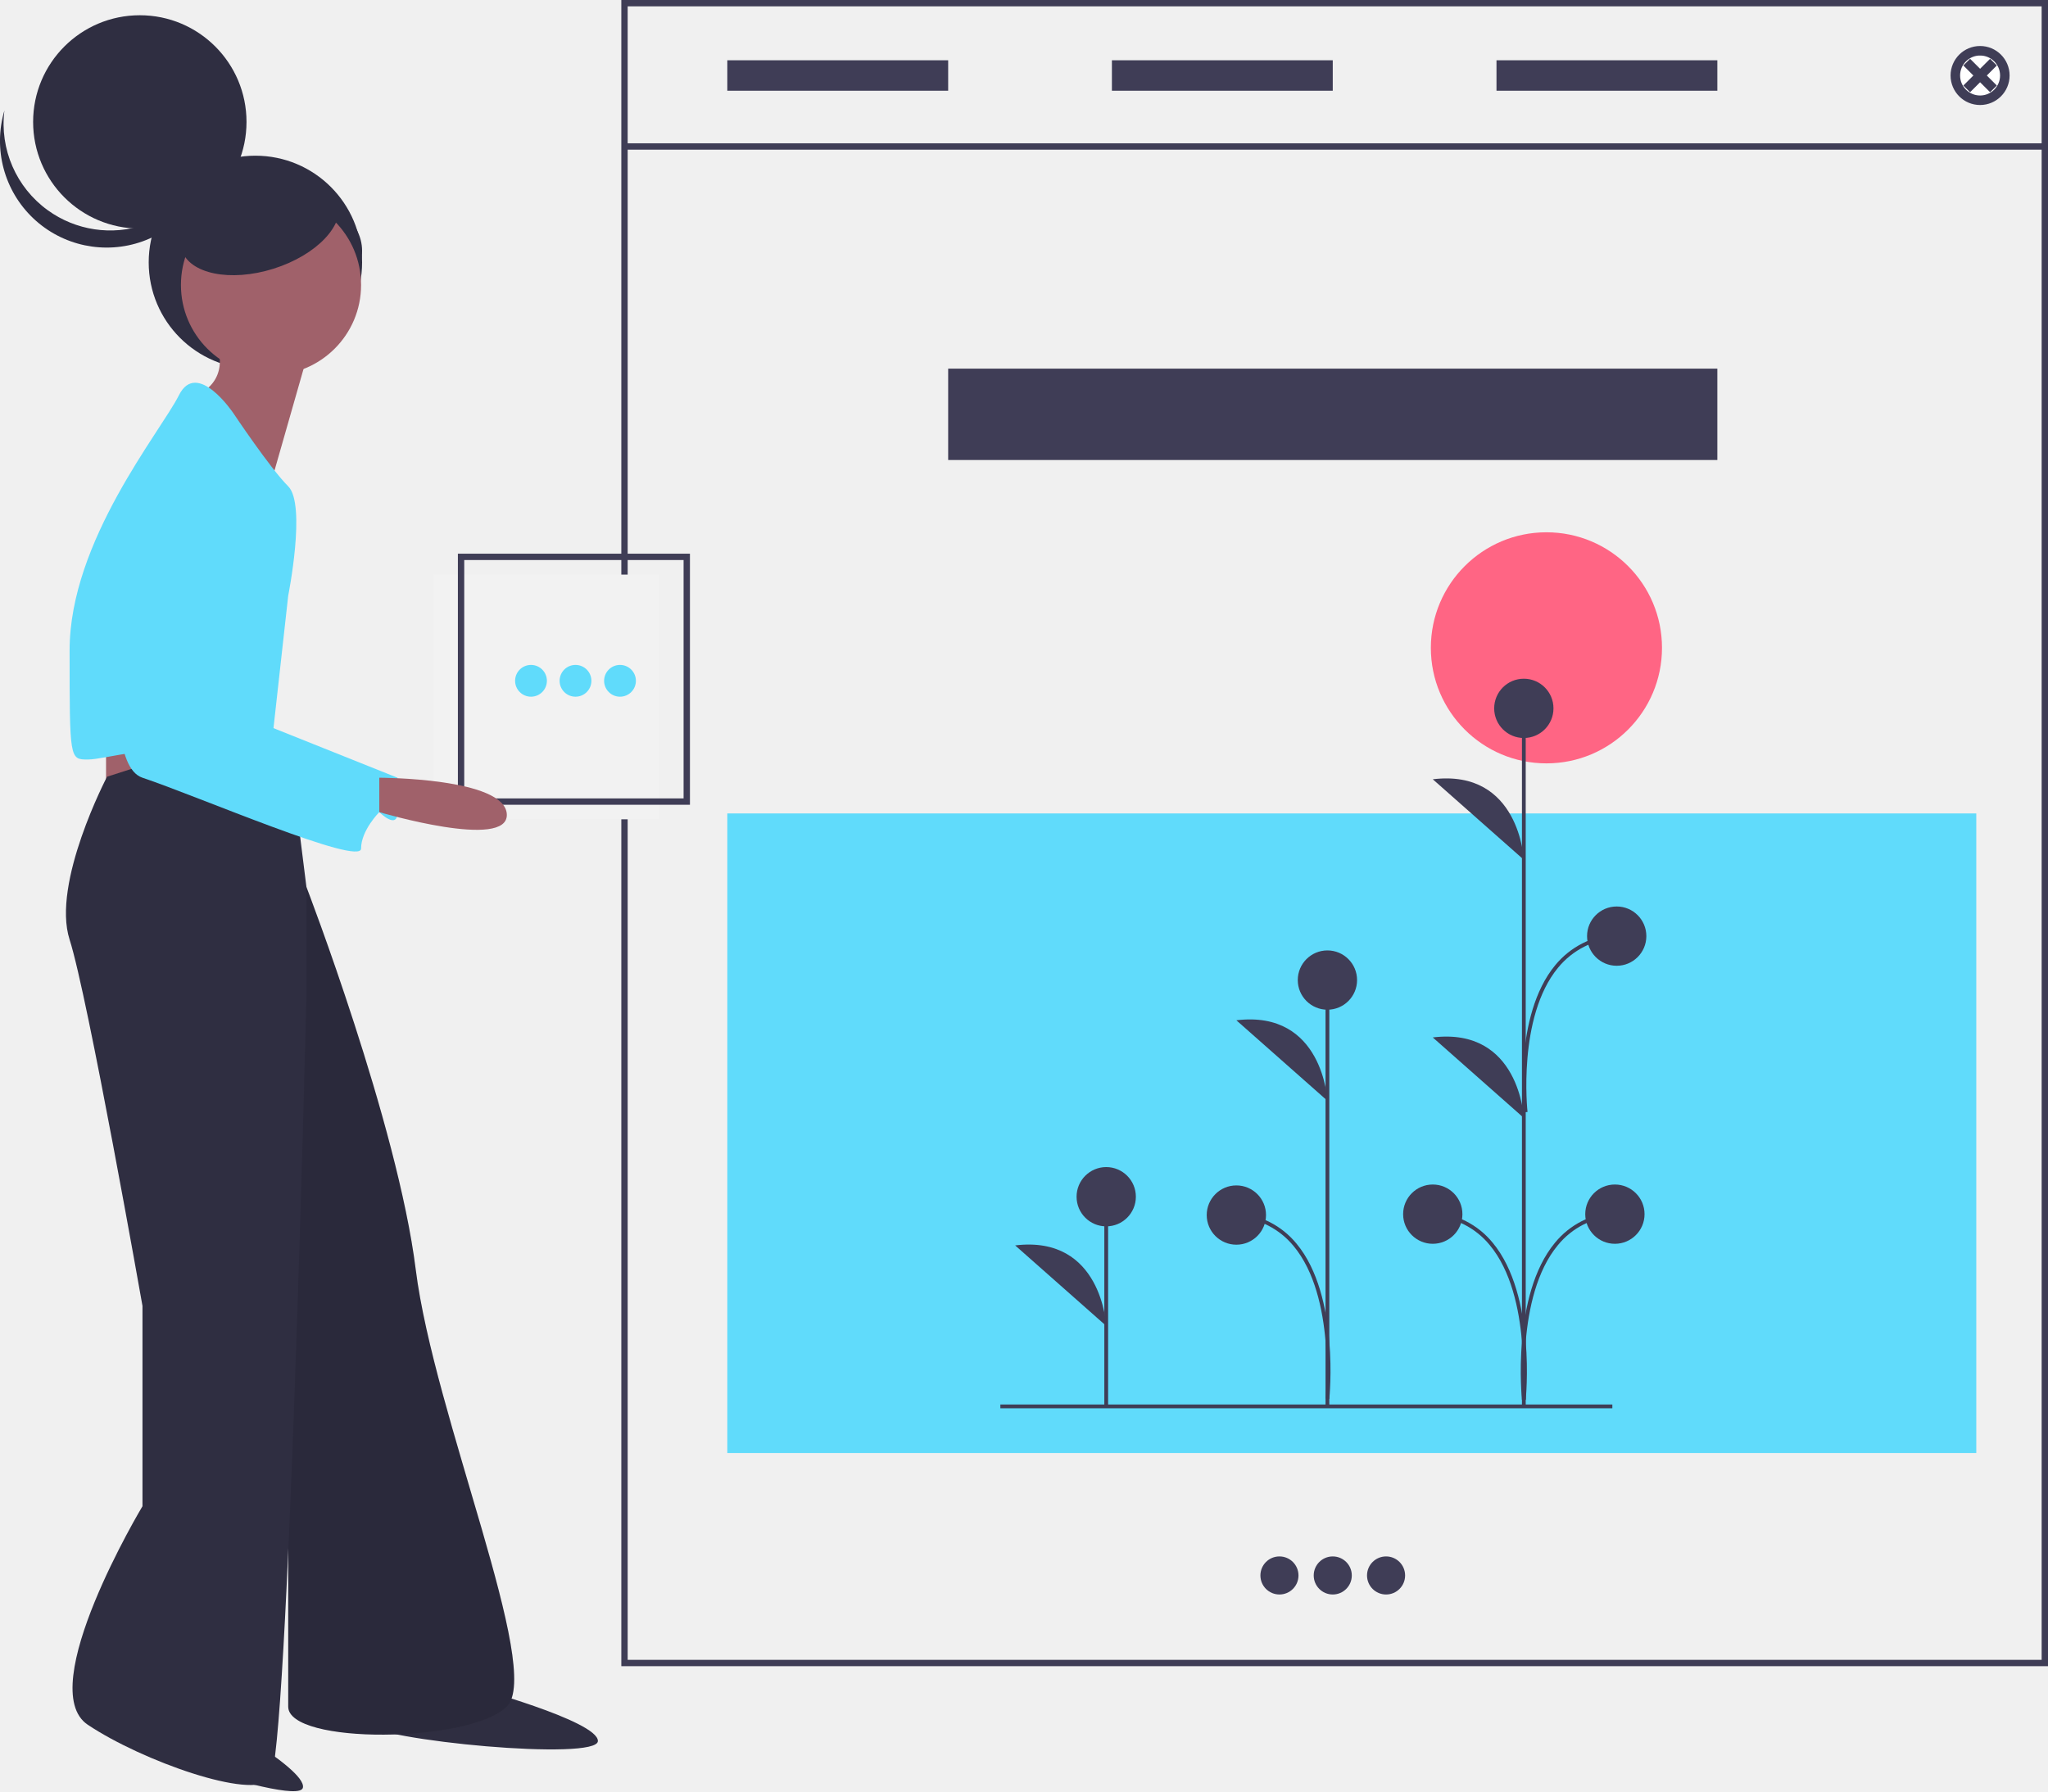
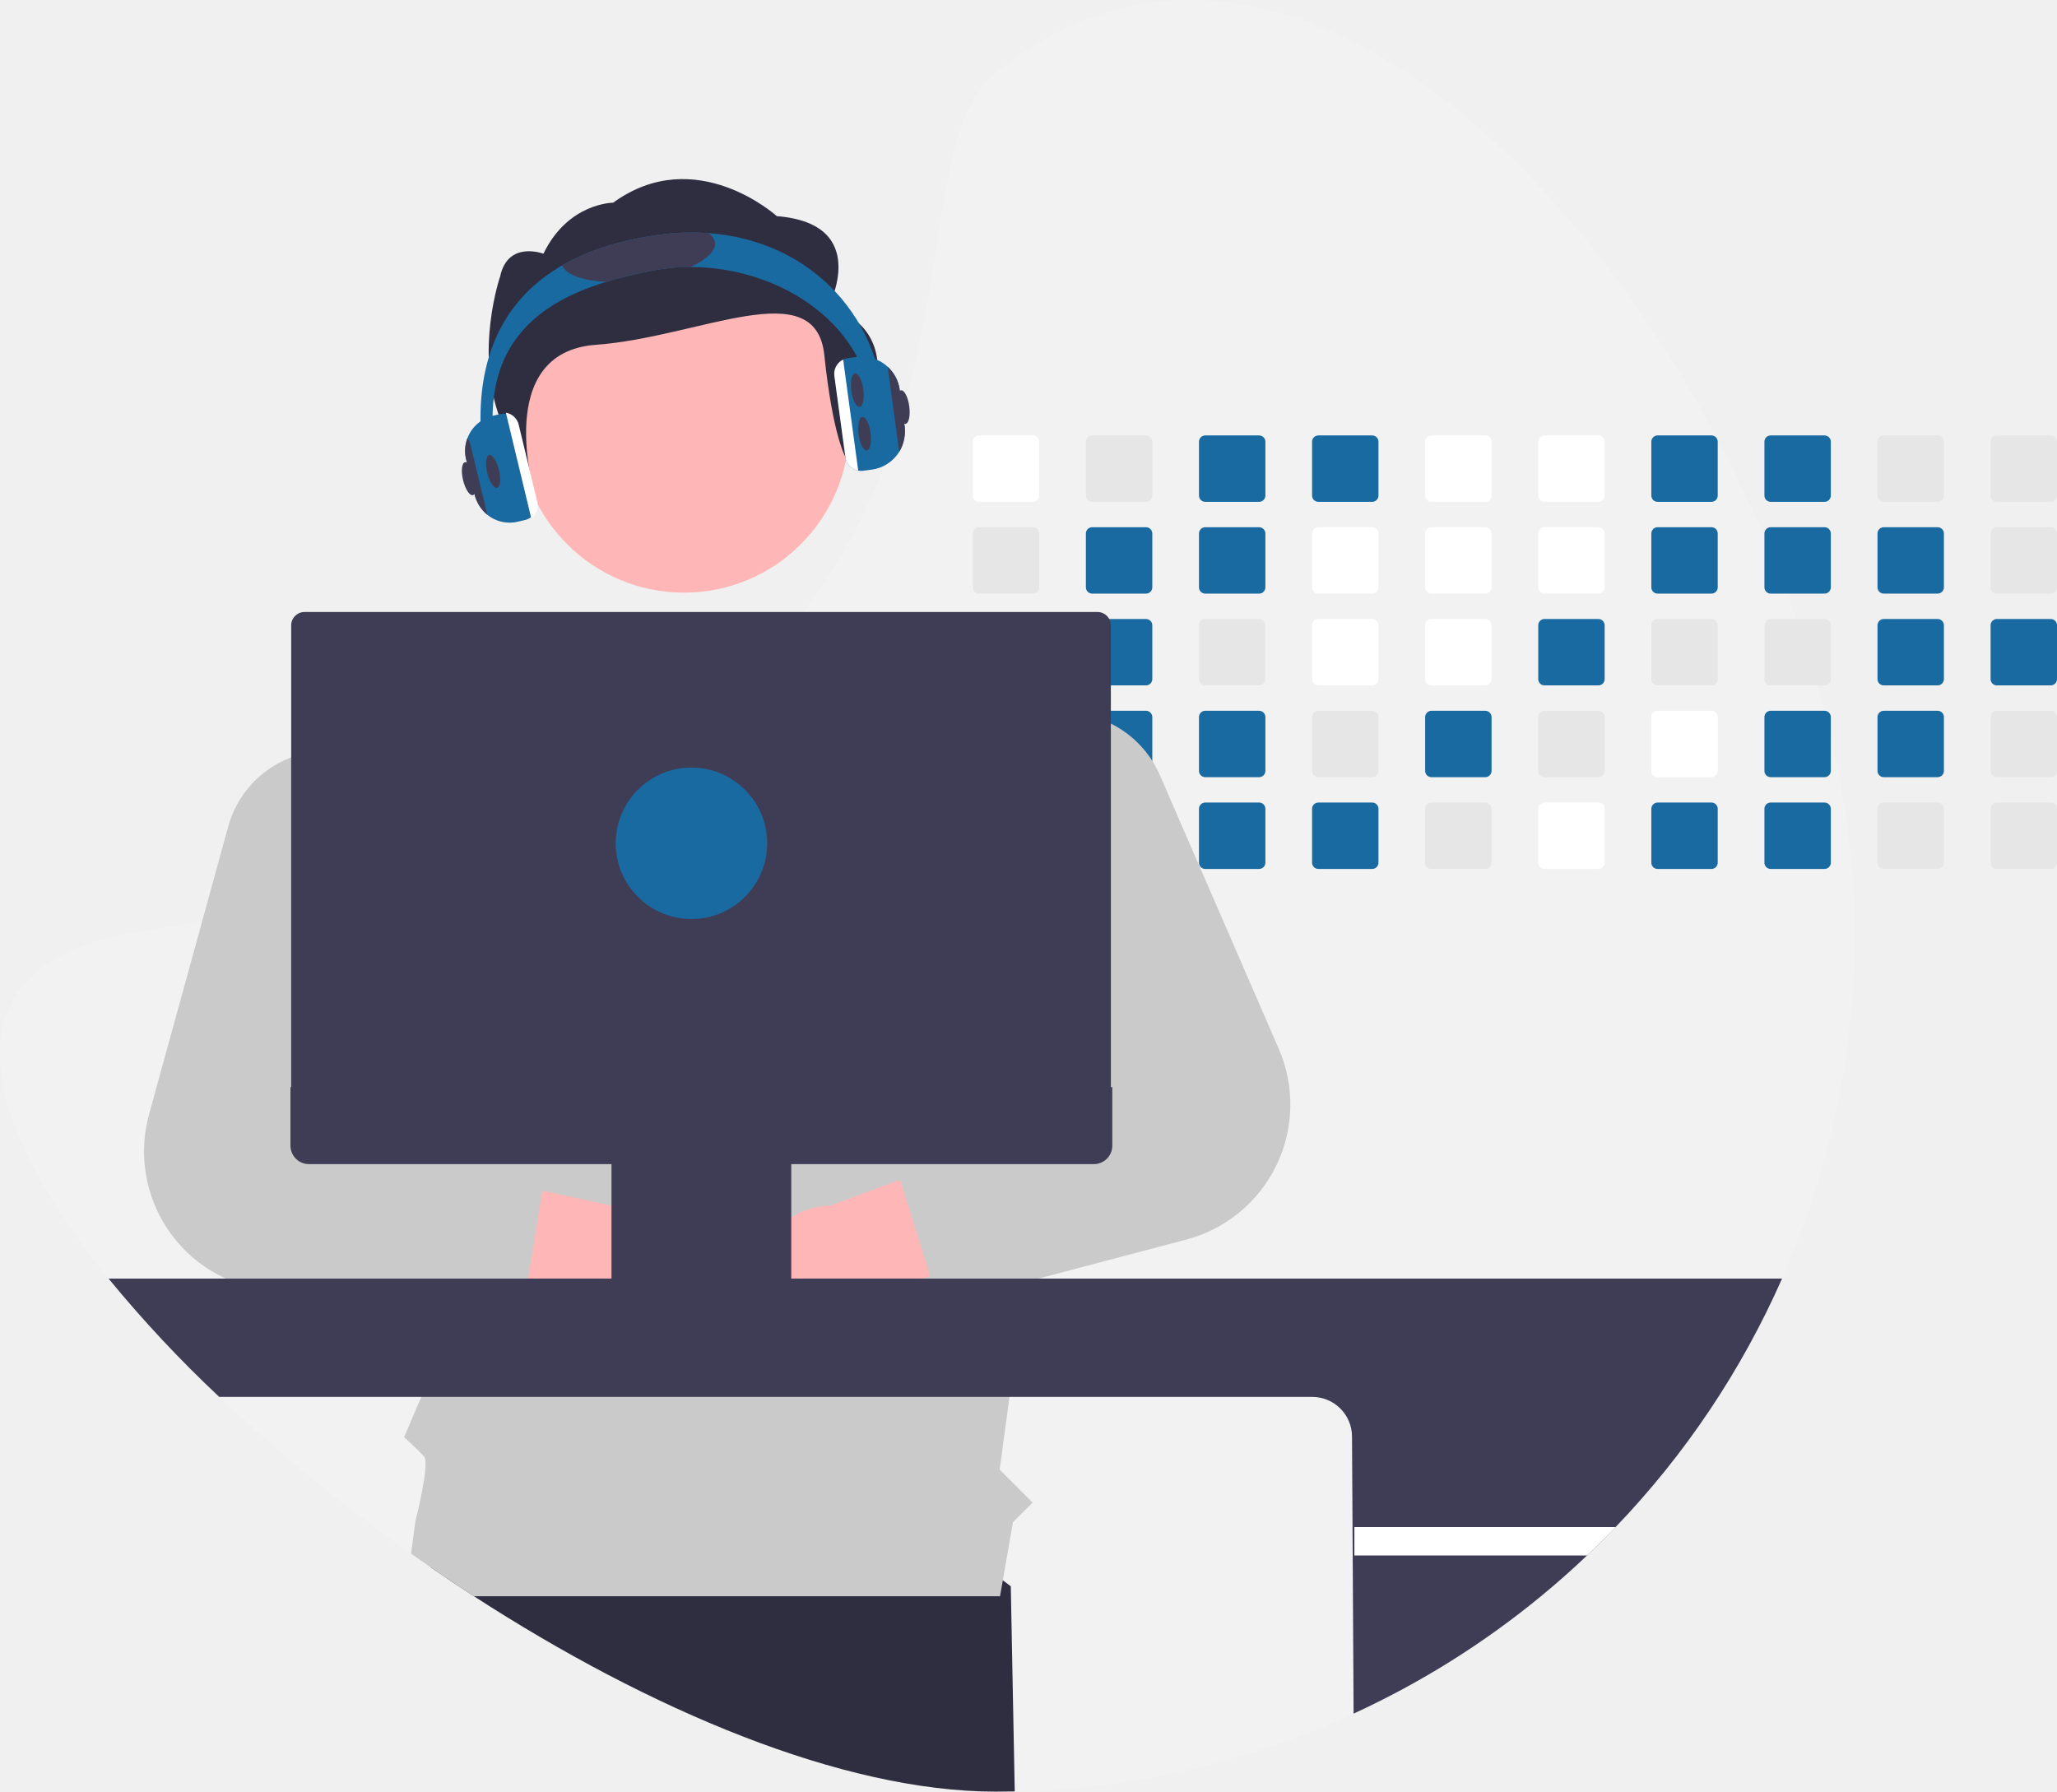
- <svg xmlns="http://www.w3.org/2000/svg" id="b20bc320-2fc8-4403-a458-9220829d6284" data-name="Layer 1" width="645.297" height="564.508" viewBox="0 0 645.297 564.508">
-   <rect x="229.166" y="256.363" width="393.535" height="201.566" fill="#60dbfb" />
-   <circle cx="487.257" cy="204.169" r="36.415" fill="#ff6584" />
-   <rect x="347.96" y="377.156" width="1.19" height="66.055" fill="#3f3d56" />
-   <circle cx="348.555" cy="377.157" r="9.341" fill="#3f3d56" />
-   <path d="M625.906,585.614s-1.334-28.701-28.69-25.365" transform="translate(-277.3517 -167.7461)" fill="#3f3d56" />
-   <rect x="479.543" y="223.347" width="1.19" height="220.328" fill="#3f3d56" />
-   <circle cx="480.138" cy="223.243" r="9.341" fill="#3f3d56" />
-   <circle cx="451.447" cy="382.651" r="9.341" fill="#3f3d56" />
-   <path d="M757.49,438.704s-1.334-28.701-28.69-25.365" transform="translate(-277.3517 -167.7461)" fill="#3f3d56" />
-   <path d="M757.49,520.068s-1.334-28.701-28.69-25.365" transform="translate(-277.3517 -167.7461)" fill="#3f3d56" />
-   <path d="M758.081,608.917l-1.183-.128c.035-.323,3.312-32.448-10.143-48.635a25.051,25.051,0,0,0-18.002-9.164l.092-1.187a26.201,26.201,0,0,1,18.827,9.592C761.448,575.971,758.117,608.589,758.081,608.917Z" transform="translate(-277.3517 -167.7461)" fill="#3f3d56" />
-   <circle cx="508.832" cy="382.651" r="9.341" fill="#3f3d56" />
-   <path d="M756.902,608.917c-.035-.328-3.366-32.946,10.409-49.522a26.201,26.201,0,0,1,18.827-9.592l.092,1.187a25.048,25.048,0,0,0-18.003,9.166c-13.457,16.193-10.176,48.311-10.141,48.633Z" transform="translate(-277.3517 -167.7461)" fill="#3f3d56" />
-   <circle cx="509.401" cy="295.028" r="9.341" fill="#3f3d56" />
-   <path d="M757.472,518.322c-.035-.302-3.285-30.411,9.879-46.347a26.806,26.806,0,0,1,19.357-9.794l.092,1.187a25.657,25.657,0,0,0-18.531,9.365c-12.845,15.551-9.648,45.158-9.614,45.455Z" transform="translate(-277.3517 -167.7461)" fill="#3f3d56" />
-   <rect x="417.658" y="308.874" width="1.19" height="134.49" fill="#3f3d56" />
-   <circle cx="418.253" cy="308.874" r="9.341" fill="#3f3d56" />
-   <path d="M695.604,514.662s-1.334-28.701-28.69-25.365" transform="translate(-277.3517 -167.7461)" fill="#3f3d56" />
-   <path d="M696.196,608.607l-1.183-.129c.034-.317,3.295-31.939-10.04-48a25.171,25.171,0,0,0-18.106-9.203l.092-1.187a26.32,26.32,0,0,1,18.931,9.632C699.547,576.171,696.231,608.285,696.196,608.607Z" transform="translate(-277.3517 -167.7461)" fill="#3f3d56" />
-   <circle cx="389.562" cy="382.935" r="9.341" fill="#3f3d56" />
-   <rect x="315.201" y="442.64" width="192.828" height="1.19" fill="#3f3d56" />
-   <path d="M922.648,692.859H473.122V167.746H922.648Zm-447.526-2H920.648V169.746H475.122Z" transform="translate(-277.3517 -167.7461)" fill="#3f3d56" />
-   <rect x="196.771" y="45.166" width="447.526" height="2" fill="#3f3d56" />
-   <circle cx="623.899" cy="23.796" r="7.799" fill="#fff" />
-   <path d="M901.251,199.841a8.299,8.299,0,1,1,8.299-8.299A8.308,8.308,0,0,1,901.251,199.841Zm0-15.598a7.299,7.299,0,1,0,7.299,7.299A7.306,7.306,0,0,0,901.251,184.244Z" transform="translate(-277.3517 -167.7461)" />
-   <line x1="620.39" y1="20.287" x2="627.409" y2="27.306" fill="#fff" />
-   <rect x="900.751" y="186.579" width="1" height="9.926" transform="translate(-148.8397 525.6093) rotate(-44.99801)" />
-   <line x1="627.409" y1="20.287" x2="620.39" y2="27.306" fill="#fff" />
-   <rect x="896.288" y="191.042" width="9.926" height="1" transform="translate(-148.8222 525.6362) rotate(-45)" />
-   <circle cx="623.899" cy="23.796" r="7.799" fill="none" stroke="#3f3d56" stroke-miterlimit="10" stroke-width="2" />
-   <path d="M901.251,199.841a8.299,8.299,0,1,1,8.299-8.299A8.308,8.308,0,0,1,901.251,199.841Zm0-15.598a7.299,7.299,0,1,0,7.299,7.299A7.306,7.306,0,0,0,901.251,184.244Z" transform="translate(-277.3517 -167.7461)" fill="none" stroke="#3f3d56" stroke-miterlimit="10" stroke-width="2" />
-   <line x1="620.39" y1="20.287" x2="627.409" y2="27.306" fill="none" stroke="#3f3d56" stroke-miterlimit="10" stroke-width="2" />
-   <rect x="900.751" y="186.579" width="1" height="9.926" transform="translate(-148.8397 525.6093) rotate(-44.99801)" fill="none" stroke="#3f3d56" stroke-miterlimit="10" stroke-width="2" />
-   <line x1="627.409" y1="20.287" x2="620.39" y2="27.306" fill="none" stroke="#3f3d56" stroke-miterlimit="10" stroke-width="2" />
-   <rect x="896.288" y="191.042" width="9.926" height="1" transform="translate(-148.8222 525.6362) rotate(-45)" fill="none" stroke="#3f3d56" stroke-miterlimit="10" stroke-width="2" />
-   <rect x="229.165" y="18.997" width="69.588" height="9.598" fill="#3f3d56" />
-   <rect x="350.345" y="18.997" width="69.588" height="9.598" fill="#3f3d56" />
-   <rect x="471.525" y="18.997" width="69.588" height="9.598" fill="#3f3d56" />
-   <rect x="298.754" y="116.181" width="242.36" height="28.795" fill="#3f3d56" />
-   <circle cx="403.136" cy="496.518" r="5.999" fill="#3f3d56" />
-   <circle cx="419.933" cy="496.518" r="5.999" fill="#3f3d56" />
-   <circle cx="436.731" cy="496.518" r="5.999" fill="#3f3d56" />
-   <rect x="136.494" y="181.086" width="71.117" height="77.126" fill="#f2f2f2" />
-   <path d="M494.742,421.372H421.625V342.245H494.742Zm-71.117-2H492.742V344.245H423.625Z" transform="translate(-277.3517 -167.7461)" fill="#3f3d56" />
-   <circle cx="167.31" cy="214.563" r="5.008" fill="#60dbfb" />
-   <circle cx="181.333" cy="214.563" r="5.008" fill="#60dbfb" />
-   <circle cx="195.356" cy="214.563" r="5.008" fill="#60dbfb" />
-   <path d="M337.746,705.041s36.531,19.935,35.04,26.136c-.809,3.364-20.45-1.661-38.929-8.068-15.583-5.403,8.647-3.011,6.708-6.178C336.325,710.008,337.746,705.041,337.746,705.041Z" transform="translate(-277.3517 -167.7461)" fill="#2f2e41" />
-   <path d="M425.563,699.211s40.179,10.842,40.179,17.22-68.879,0-74.619-5.74S425.563,699.211,425.563,699.211Z" transform="translate(-277.3517 -167.7461)" fill="#2f2e41" />
-   <path d="M356.684,418.593l17.22,28.7s28.7,74.619,34.439,120.538,40.179,126.278,28.7,137.758-68.879,12.118-68.879,0V470.252Z" transform="translate(-277.3517 -167.7461)" fill="#2f2e41" />
-   <path d="M356.684,418.593l17.22,28.7s28.7,74.619,34.439,120.538,40.179,126.278,28.7,137.758-68.879,12.118-68.879,0V470.252Z" transform="translate(-277.3517 -167.7461)" opacity="0.1" />
-   <path d="M310.764,395.633v22.96c0,5.74,34.439,5.74,34.439,5.74V401.373Z" transform="translate(-277.3517 -167.7461)" fill="#a0616a" />
-   <path d="M327.984,407.113l-16.901,5.421s-17.539,33.483-11.799,51.34,22.96,115.436,22.96,115.436v63.139s-34.439,57.399-17.22,68.879,51.659,23.597,57.399,17.22S373.903,481.732,373.903,481.732V447.293l-5.74-45.919Z" transform="translate(-277.3517 -167.7461)" fill="#2f2e41" />
-   <circle cx="80.473" cy="82.686" r="33.618" fill="#2f2e41" />
-   <circle cx="44.054" cy="38.422" r="33.618" fill="#2f2e41" />
-   <path d="M292.408,234.006a33.619,33.619,0,0,0,51.914-17.652,33.619,33.619,0,1,1-65.579-13.786A33.607,33.607,0,0,0,292.408,234.006Z" transform="translate(-277.3517 -167.7461)" fill="#2f2e41" />
-   <ellipse cx="92.239" cy="79.044" rx="21.851" ry="17.089" fill="#2f2e41" />
-   <circle cx="85.391" cy="89.811" r="28.381" fill="#a0616a" />
-   <path d="M345.204,275.095s5.74,11.48-5.74,17.22,22.96,28.7,22.96,28.7l11.48-40.179Z" transform="translate(-277.3517 -167.7461)" fill="#a0616a" />
-   <path d="M350.944,298.055s-11.48-17.22-17.22-5.74-34.439,45.919-34.439,80.359,0,34.439,5.74,34.439,22.96-5.74,28.7,0,28.7,0,28.7,0l5.74-51.659s5.74-28.7,0-34.439S350.944,298.055,350.944,298.055Z" transform="translate(-277.3517 -167.7461)" fill="#60dbfb" />
-   <path d="M322.244,321.015s-17.22,86.099,0,91.838,68.879,28.062,68.879,22.322,5.74-11.48,5.74-11.48,5.74,5.74,5.74,0v-10.842L345.204,389.894v-57.399s11.48-28.7,0-28.7S322.244,321.015,322.244,321.015Z" transform="translate(-277.3517 -167.7461)" fill="#60dbfb" />
-   <path d="M396.863,412.853s39.542,0,40.179,11.48-40.179-.638-40.179-.638Z" transform="translate(-277.3517 -167.7461)" fill="#a0616a" />
-   <ellipse cx="359.235" cy="238.743" rx="25.83" ry="14.35" transform="translate(-332.486 -48.77832) rotate(-17.48536)" fill="#2f2e41" />
+ <svg xmlns="http://www.w3.org/2000/svg" width="850.538" height="740.83" viewBox="0 0 850.538 740.83" role="img" artist="Katerina Limpitsouni" source="https://undraw.co/">
+   <path d="M941.609,465.125a354.21,354.21,0,0,1-98.85,245.9q-5.745,6.015-11.8,11.74-9.225,8.775-19.07,16.87a353.934,353.934,0,0,1-217.58,80.69q-3.975.09-7.98.09c-63.43,0-143.21-33.88-215.61-80.78q-8.985-5.82-17.81-11.91-4.125-2.82-8.21-5.72a730.43,730.43,0,0,1-79.32-64.8,514.116,514.116,0,0,1-45.75-48.92c-55.63-68.62-67.9-130.45,11.41-143.16q14.085-2.25,27.34-4.81,19.2-3.69,36.75-7.97,23.64-5.745,44.42-12.46,6.99-2.25,13.66-4.59c65.74-23.09,109.74-53.2,139.69-85.87q7.62-8.295,14.05-16.79a236.055,236.055,0,0,0,17.83-27.12,254.898,254.898,0,0,0,18.41-41.05l.27-.78c23.83-68.74,16.58-132.5,42.87-153.84,112.38-91.23,252.29,38.69,317.96,191.9q4.965,11.58,9.34,23.3,1.965,5.235,3.79,10.49,4.8,13.695,8.71,27.46,1.5,5.25,2.86,10.49c.97,3.77,1.9,7.53,2.76,11.29C938.139,412.305,941.609,439.455,941.609,465.125Z" transform="translate(-174.731 -79.58524)" fill="#f2f2f2" />
+   <path d="M594.309,820.325q-3.975.09-7.98.09c-63.43,0-143.21-33.88-215.61-80.78q-8.985-5.82-17.81-11.91l5.16-31.4,156.21-20.74,78.4,59.95Z" transform="translate(-174.731 -79.58524)" fill="#2f2e41" />
+   <path d="M601.829,259.635h-22.26a2.601,2.601,0,0,0-2.6,2.6v22.27a2.593,2.593,0,0,0,2.6,2.59h22.26a2.599,2.599,0,0,0,2.6-2.59v-22.27A2.608,2.608,0,0,0,601.829,259.635Z" transform="translate(-174.731 -79.58524)" fill="#fff" />
+   <path d="M601.829,297.585h-22.26a2.601,2.601,0,0,0-2.6,2.6v22.27a2.593,2.593,0,0,0,2.6,2.59h22.26a2.599,2.599,0,0,0,2.6-2.59v-22.27A2.608,2.608,0,0,0,601.829,297.585Z" transform="translate(-174.731 -79.58524)" fill="#e6e6e6" />
+   <path d="M601.829,335.535h-22.26a2.601,2.601,0,0,0-2.6,2.6v22.26a2.595,2.595,0,0,0,2.6,2.6h22.26a2.601,2.601,0,0,0,2.6-2.6v-22.26A2.608,2.608,0,0,0,601.829,335.535Z" transform="translate(-174.731 -79.58524)" fill="#e6e6e6" />
+   <path d="M604.389,375.625a2.617,2.617,0,0,0-2.56-2.14h-22.26a2.601,2.601,0,0,0-2.6,2.6v22.26a2.595,2.595,0,0,0,2.6,2.6h22.26a2.601,2.601,0,0,0,2.6-2.6v-22.26A2.313,2.313,0,0,0,604.389,375.625Z" transform="translate(-174.731 -79.58524)" fill="#e6e6e6" />
+   <path d="M602.839,411.635a2.634,2.634,0,0,0-1.01-.2h-22.26a2.595,2.595,0,0,0-2.6,2.6v22.26a2.588,2.588,0,0,0,2.6,2.6h22.26a2.601,2.601,0,0,0,2.6-2.6v-22.26A2.616,2.616,0,0,0,602.839,411.635Z" transform="translate(-174.731 -79.58524)" fill="#e6e6e6" />
+   <path d="M648.589,259.635h-22.26a2.601,2.601,0,0,0-2.6,2.6v22.27a2.593,2.593,0,0,0,2.6,2.59h22.26a2.599,2.599,0,0,0,2.6-2.59v-22.27A2.608,2.608,0,0,0,648.589,259.635Z" transform="translate(-174.731 -79.58524)" fill="#e6e6e6" />
+   <path d="M648.589,297.585h-22.26a2.601,2.601,0,0,0-2.6,2.6v22.27a2.593,2.593,0,0,0,2.6,2.59h22.26a2.599,2.599,0,0,0,2.6-2.59v-22.27A2.608,2.608,0,0,0,648.589,297.585Z" transform="translate(-174.731 -79.58524)" fill="#1a6aa2" />
+   <path d="M648.589,335.535h-22.26a2.601,2.601,0,0,0-2.6,2.6v22.26a2.595,2.595,0,0,0,2.6,2.6h22.26a2.601,2.601,0,0,0,2.6-2.6v-22.26A2.608,2.608,0,0,0,648.589,335.535Z" transform="translate(-174.731 -79.58524)" fill="#1a6aa2" />
+   <path d="M648.589,373.485h-22.26a2.593,2.593,0,0,0-2.46,1.78,2.478,2.478,0,0,0-.14.82v22.26a2.595,2.595,0,0,0,2.6,2.6h22.26a2.601,2.601,0,0,0,2.6-2.6v-22.26A2.608,2.608,0,0,0,648.589,373.485Z" transform="translate(-174.731 -79.58524)" fill="#1a6aa2" />
+   <path d="M648.589,411.435h-22.26a2.595,2.595,0,0,0-2.6,2.6v22.26a2.595,2.595,0,0,0,2.6,2.6h22.26a2.601,2.601,0,0,0,2.6-2.6v-22.26A2.601,2.601,0,0,0,648.589,411.435Z" transform="translate(-174.731 -79.58524)" fill="#e6e6e6" />
+   <path d="M695.349,259.635h-22.26a2.601,2.601,0,0,0-2.6,2.6v22.27a2.593,2.593,0,0,0,2.6,2.59h22.26a2.599,2.599,0,0,0,2.6-2.59v-22.27A2.608,2.608,0,0,0,695.349,259.635Z" transform="translate(-174.731 -79.58524)" fill="#1a6aa2" />
+   <path d="M695.349,297.585h-22.26a2.601,2.601,0,0,0-2.6,2.6v22.27a2.593,2.593,0,0,0,2.6,2.59h22.26a2.599,2.599,0,0,0,2.6-2.59v-22.27A2.608,2.608,0,0,0,695.349,297.585Z" transform="translate(-174.731 -79.58524)" fill="#1a6aa2" />
+   <path d="M695.349,335.535h-22.26a2.601,2.601,0,0,0-2.6,2.6v22.26a2.595,2.595,0,0,0,2.6,2.6h22.26a2.601,2.601,0,0,0,2.6-2.6v-22.26A2.608,2.608,0,0,0,695.349,335.535Z" transform="translate(-174.731 -79.58524)" fill="#e6e6e6" />
+   <path d="M695.349,373.485h-22.26a2.601,2.601,0,0,0-2.6,2.6v22.26a2.595,2.595,0,0,0,2.6,2.6h22.26a2.601,2.601,0,0,0,2.6-2.6v-22.26A2.608,2.608,0,0,0,695.349,373.485Z" transform="translate(-174.731 -79.58524)" fill="#1a6aa2" />
+   <path d="M695.349,411.435h-22.26a2.595,2.595,0,0,0-2.6,2.6v22.26a2.595,2.595,0,0,0,2.6,2.6h22.26a2.601,2.601,0,0,0,2.6-2.6v-22.26A2.601,2.601,0,0,0,695.349,411.435Z" transform="translate(-174.731 -79.58524)" fill="#1a6aa2" />
+   <path d="M742.109,259.635h-22.26a2.601,2.601,0,0,0-2.6,2.6v22.27a2.593,2.593,0,0,0,2.6,2.59h22.26a2.599,2.599,0,0,0,2.6-2.59v-22.27A2.608,2.608,0,0,0,742.109,259.635Z" transform="translate(-174.731 -79.58524)" fill="#1a6aa2" />
+   <path d="M742.109,297.585h-22.26a2.601,2.601,0,0,0-2.6,2.6v22.27a2.593,2.593,0,0,0,2.6,2.59h22.26a2.599,2.599,0,0,0,2.6-2.59v-22.27A2.608,2.608,0,0,0,742.109,297.585Z" transform="translate(-174.731 -79.58524)" fill="#fff" />
+   <path d="M742.109,335.535h-22.26a2.601,2.601,0,0,0-2.6,2.6v22.26a2.595,2.595,0,0,0,2.6,2.6h22.26a2.601,2.601,0,0,0,2.6-2.6v-22.26A2.608,2.608,0,0,0,742.109,335.535Z" transform="translate(-174.731 -79.58524)" fill="#fff" />
+   <path d="M742.109,373.485h-22.26a2.601,2.601,0,0,0-2.6,2.6v22.26a2.595,2.595,0,0,0,2.6,2.6h22.26a2.601,2.601,0,0,0,2.6-2.6v-22.26A2.608,2.608,0,0,0,742.109,373.485Z" transform="translate(-174.731 -79.58524)" fill="#e6e6e6" />
+   <path d="M742.109,411.435h-22.26a2.595,2.595,0,0,0-2.6,2.6v22.26a2.595,2.595,0,0,0,2.6,2.6h22.26a2.601,2.601,0,0,0,2.6-2.6v-22.26A2.601,2.601,0,0,0,742.109,411.435Z" transform="translate(-174.731 -79.58524)" fill="#1a6aa2" />
+   <path d="M788.869,259.635h-22.27a2.599,2.599,0,0,0-2.59,2.6v22.27a2.591,2.591,0,0,0,2.59,2.59h22.27a2.599,2.599,0,0,0,2.6-2.59v-22.27A2.608,2.608,0,0,0,788.869,259.635Z" transform="translate(-174.731 -79.58524)" fill="#fff" />
+   <path d="M788.869,297.585h-22.27a2.599,2.599,0,0,0-2.59,2.6v22.27a2.59,2.59,0,0,0,2.59,2.59h22.27a2.599,2.599,0,0,0,2.6-2.59v-22.27A2.608,2.608,0,0,0,788.869,297.585Z" transform="translate(-174.731 -79.58524)" fill="#fff" />
+   <path d="M788.869,335.535h-22.27a2.599,2.599,0,0,0-2.59,2.6v22.26a2.593,2.593,0,0,0,2.59,2.6h22.27a2.601,2.601,0,0,0,2.6-2.6v-22.26A2.608,2.608,0,0,0,788.869,335.535Z" transform="translate(-174.731 -79.58524)" fill="#fff" />
+   <path d="M788.869,373.485h-22.27a2.599,2.599,0,0,0-2.59,2.6v22.26a2.593,2.593,0,0,0,2.59,2.6h22.27a2.601,2.601,0,0,0,2.6-2.6v-22.26A2.608,2.608,0,0,0,788.869,373.485Z" transform="translate(-174.731 -79.58524)" fill="#1a6aa2" />
+   <path d="M788.869,411.435h-22.27a2.593,2.593,0,0,0-2.59,2.6v22.26a2.593,2.593,0,0,0,2.59,2.6h22.27a2.601,2.601,0,0,0,2.6-2.6v-22.26A2.601,2.601,0,0,0,788.869,411.435Z" transform="translate(-174.731 -79.58524)" fill="#e6e6e6" />
+   <path d="M835.629,259.635h-22.27a2.599,2.599,0,0,0-2.59,2.6v22.27a2.591,2.591,0,0,0,2.59,2.59h22.27a2.599,2.599,0,0,0,2.6-2.59v-22.27A2.608,2.608,0,0,0,835.629,259.635Z" transform="translate(-174.731 -79.58524)" fill="#fff" />
+   <path d="M835.629,297.585h-22.27a2.599,2.599,0,0,0-2.59,2.6v22.27a2.59,2.59,0,0,0,2.59,2.59h22.27a2.599,2.599,0,0,0,2.6-2.59v-22.27A2.608,2.608,0,0,0,835.629,297.585Z" transform="translate(-174.731 -79.58524)" fill="#fff" />
+   <path d="M835.629,335.535h-22.27a2.599,2.599,0,0,0-2.59,2.6v22.26a2.593,2.593,0,0,0,2.59,2.6h22.27a2.601,2.601,0,0,0,2.6-2.6v-22.26A2.608,2.608,0,0,0,835.629,335.535Z" transform="translate(-174.731 -79.58524)" fill="#1a6aa2" />
+   <path d="M835.629,373.485h-22.27a2.599,2.599,0,0,0-2.59,2.6v22.26a2.593,2.593,0,0,0,2.59,2.6h22.27a2.601,2.601,0,0,0,2.6-2.6v-22.26A2.608,2.608,0,0,0,835.629,373.485Z" transform="translate(-174.731 -79.58524)" fill="#e6e6e6" />
+   <path d="M835.629,411.435h-22.27a2.593,2.593,0,0,0-2.59,2.6v22.26a2.593,2.593,0,0,0,2.59,2.6h22.27a2.601,2.601,0,0,0,2.6-2.6v-22.26A2.601,2.601,0,0,0,835.629,411.435Z" transform="translate(-174.731 -79.58524)" fill="#fff" />
+   <path d="M882.389,259.635h-22.27a2.599,2.599,0,0,0-2.59,2.6v22.27a2.591,2.591,0,0,0,2.59,2.59h22.27a2.599,2.599,0,0,0,2.6-2.59v-22.27A2.608,2.608,0,0,0,882.389,259.635Z" transform="translate(-174.731 -79.58524)" fill="#1a6aa2" />
+   <path d="M882.389,297.585h-22.27a2.599,2.599,0,0,0-2.59,2.6v22.27a2.59,2.59,0,0,0,2.59,2.59h22.27a2.599,2.599,0,0,0,2.6-2.59v-22.27A2.608,2.608,0,0,0,882.389,297.585Z" transform="translate(-174.731 -79.58524)" fill="#1a6aa2" />
+   <path d="M882.389,335.535h-22.27a2.599,2.599,0,0,0-2.59,2.6v22.26a2.593,2.593,0,0,0,2.59,2.6h22.27a2.601,2.601,0,0,0,2.6-2.6v-22.26A2.608,2.608,0,0,0,882.389,335.535Z" transform="translate(-174.731 -79.58524)" fill="#e6e6e6" />
+   <path d="M882.389,373.485h-22.27a2.599,2.599,0,0,0-2.59,2.6v22.26a2.593,2.593,0,0,0,2.59,2.6h22.27a2.601,2.601,0,0,0,2.6-2.6v-22.26A2.608,2.608,0,0,0,882.389,373.485Z" transform="translate(-174.731 -79.58524)" fill="#fff" />
+   <path d="M882.389,411.435h-22.27a2.593,2.593,0,0,0-2.59,2.6v22.26a2.593,2.593,0,0,0,2.59,2.6h22.27a2.601,2.601,0,0,0,2.6-2.6v-22.26A2.601,2.601,0,0,0,882.389,411.435Z" transform="translate(-174.731 -79.58524)" fill="#1a6aa2" />
+   <path d="M929.149,259.635h-22.27a2.599,2.599,0,0,0-2.59,2.6v22.27a2.591,2.591,0,0,0,2.59,2.59h22.27a2.599,2.599,0,0,0,2.6-2.59v-22.27A2.608,2.608,0,0,0,929.149,259.635Z" transform="translate(-174.731 -79.58524)" fill="#1a6aa2" />
+   <path d="M929.149,297.585h-22.27a2.599,2.599,0,0,0-2.59,2.6v22.27a2.59,2.59,0,0,0,2.59,2.59h22.27a2.599,2.599,0,0,0,2.6-2.59v-22.27A2.608,2.608,0,0,0,929.149,297.585Z" transform="translate(-174.731 -79.58524)" fill="#1a6aa2" />
+   <path d="M929.149,335.535h-22.27a2.599,2.599,0,0,0-2.59,2.6v22.26a2.593,2.593,0,0,0,2.59,2.6h22.27a2.601,2.601,0,0,0,2.6-2.6v-22.26A2.608,2.608,0,0,0,929.149,335.535Z" transform="translate(-174.731 -79.58524)" fill="#e6e6e6" />
+   <path d="M929.149,373.485h-22.27a2.599,2.599,0,0,0-2.59,2.6v22.26a2.593,2.593,0,0,0,2.59,2.6h22.27a2.601,2.601,0,0,0,2.6-2.6v-22.26A2.608,2.608,0,0,0,929.149,373.485Z" transform="translate(-174.731 -79.58524)" fill="#1a6aa2" />
+   <path d="M929.149,411.435h-22.27a2.593,2.593,0,0,0-2.59,2.6v22.26a2.593,2.593,0,0,0,2.59,2.6h22.27a2.601,2.601,0,0,0,2.6-2.6v-22.26A2.601,2.601,0,0,0,929.149,411.435Z" transform="translate(-174.731 -79.58524)" fill="#1a6aa2" />
+   <path d="M975.909,259.635h-22.27a2.599,2.599,0,0,0-2.59,2.6v22.27a2.591,2.591,0,0,0,2.59,2.59h22.27a2.599,2.599,0,0,0,2.6-2.59v-22.27A2.608,2.608,0,0,0,975.909,259.635Z" transform="translate(-174.731 -79.58524)" fill="#e6e6e6" />
+   <path d="M975.909,297.585h-22.27a2.599,2.599,0,0,0-2.59,2.6v22.27a2.59,2.59,0,0,0,2.59,2.59h22.27a2.599,2.599,0,0,0,2.6-2.59v-22.27A2.608,2.608,0,0,0,975.909,297.585Z" transform="translate(-174.731 -79.58524)" fill="#1a6aa2" />
+   <path d="M975.909,335.535h-22.27a2.599,2.599,0,0,0-2.59,2.6v22.26a2.593,2.593,0,0,0,2.59,2.6h22.27a2.601,2.601,0,0,0,2.6-2.6v-22.26A2.608,2.608,0,0,0,975.909,335.535Z" transform="translate(-174.731 -79.58524)" fill="#1a6aa2" />
+   <path d="M975.909,373.485h-22.27a2.599,2.599,0,0,0-2.59,2.6v22.26a2.593,2.593,0,0,0,2.59,2.6h22.27a2.601,2.601,0,0,0,2.6-2.6v-22.26A2.608,2.608,0,0,0,975.909,373.485Z" transform="translate(-174.731 -79.58524)" fill="#1a6aa2" />
+   <path d="M975.909,411.435h-22.27a2.593,2.593,0,0,0-2.59,2.6v22.26a2.593,2.593,0,0,0,2.59,2.6h22.27a2.601,2.601,0,0,0,2.6-2.6v-22.26A2.601,2.601,0,0,0,975.909,411.435Z" transform="translate(-174.731 -79.58524)" fill="#e6e6e6" />
+   <path d="M1022.669,259.635h-22.27a2.599,2.599,0,0,0-2.59,2.6v22.27a2.591,2.591,0,0,0,2.59,2.59h22.27a2.599,2.599,0,0,0,2.6-2.59v-22.27A2.608,2.608,0,0,0,1022.669,259.635Z" transform="translate(-174.731 -79.58524)" fill="#e6e6e6" />
+   <path d="M1022.669,297.585h-22.27a2.599,2.599,0,0,0-2.59,2.6v22.27a2.591,2.591,0,0,0,2.59,2.59h22.27a2.599,2.599,0,0,0,2.6-2.59v-22.27A2.608,2.608,0,0,0,1022.669,297.585Z" transform="translate(-174.731 -79.58524)" fill="#e6e6e6" />
+   <path d="M1022.669,335.535h-22.27a2.599,2.599,0,0,0-2.59,2.6v22.26a2.593,2.593,0,0,0,2.59,2.6h22.27a2.601,2.601,0,0,0,2.6-2.6v-22.26A2.608,2.608,0,0,0,1022.669,335.535Z" transform="translate(-174.731 -79.58524)" fill="#1a6aa2" />
+   <path d="M1022.669,373.485h-22.27a2.599,2.599,0,0,0-2.59,2.6v22.26a2.593,2.593,0,0,0,2.59,2.6h22.27a2.601,2.601,0,0,0,2.6-2.6v-22.26A2.608,2.608,0,0,0,1022.669,373.485Z" transform="translate(-174.731 -79.58524)" fill="#e6e6e6" />
+   <path d="M1022.669,411.435h-22.27a2.593,2.593,0,0,0-2.59,2.6v22.26a2.593,2.593,0,0,0,2.59,2.6h22.27a2.601,2.601,0,0,0,2.6-2.6v-22.26A2.601,2.601,0,0,0,1022.669,411.435Z" transform="translate(-174.731 -79.58524)" fill="#e6e6e6" />
+   <polygon points="336.095 660.051 335.475 660.051 336.005 659.981 336.095 660.051" fill="#2f2e41" />
+   <circle id="b6132315-04e2-4cdb-a713-107c9cd58b0b" data-name="ab6171fa-7d69-4734-b81c-8dff60f9761b" cx="282.814" cy="176.733" r="68.322" fill="#ffb6b6" />
+   <path id="f4304bdd-ba2d-4fff-b404-410205410c5d-1205" data-name="bf427902-b9bf-4946-b5d7-5c1c7e04535e" d="M517.377,206.226s17.869-34.161-21.444-37.266c0,0-33.515-30.402-67.676-5.558,0,0-18.633,0-28.823,21.086,0,0-14.655-5.558-17.876,9.317,0,0-10.723,31.055,0,59.005,10.723,27.95,14.285,31.055,14.285,31.055s-17.621-58.598,25.27-61.704,90.887-29.909,94.461,4.251,8.953,42.578,8.953,42.578S558.479,220.201,517.377,206.226Z" transform="translate(-174.731 -79.58524)" fill="#2f2e41" />
+   <path d="M634.279,424.695l-.22,1.16-2.47,13.04-17.07,90.2-1.01,5.31-2.12,11.23-2.9,15.32-6.43,33.95-1.84,9.73-.69,3.65-.24,1.28-1.91,10.07-.58,3.04-4.66,34.53-4.07,30.09,13.62,13.62-8.12,8.12-5.33,30.53.01.07H370.719q-13.2-8.55-26.02-17.63l1.79-13.4s6.16-23.93,3.57-26.79c-2.58-2.86-8.24-7.97-8.24-7.97l7.13-16.64.99-2.31-1.66-34.43-.04-.83-.55-11.35-.07-1.46-.11-2.19-2.11-43.68-.04-.72-.64-13.24-.6-12.59-.26-5.31-2.57-53.13-1.74-36.08-1.52-31.41,6.11-2.07,65.35-22.21,27.07-35.19,56.34.42,27.58.21,46.02,42.68,10.47,5,.08.04,7.51,3.59,19.04,9.09,20.13,9.62,10.33,4.93Z" transform="translate(-174.731 -79.58524)" fill="#cacaca" />
+   <path d="M443.84,637.136a30.286,30.286,0,0,1-40.664-22.43L296.617,599.588l37.043-41.902,95.511,20.78a30.45,30.45,0,0,1,14.669,58.67Z" transform="translate(-174.731 -79.58524)" fill="#ffb6b6" />
+   <path d="M396.329,560.955a13.522,13.522,0,0,0-7.89-4.87l-43.72-9.09-4.49-.93a18.933,18.933,0,0,1-12.53-9.07,19.161,19.161,0,0,1-2.45-7.9,18.895,18.895,0,0,1,.89-7.48l15.15-45.65,9.83-29.62a41.792,41.792,0,0,0,2.09-11.05,43.349,43.349,0,0,0-9.07-28.89,42.693,42.693,0,0,0-49.01-13.64c-.25.09-.51.19-.76.29a42.583,42.583,0,0,0-25.31,28.41l-10.68,38.85-22.03,80.09a57.766,57.766,0,0,0,48.96,72.68l62.97,7.38,29.14,3.42a13.497,13.497,0,0,0,14.84-10.73,4.895,4.895,0,0,0,.11-.55l.7-4.32,5.93-36.38.06-.37A13.475,13.475,0,0,0,396.329,560.955Z" transform="translate(-174.731 -79.58524)" fill="#cacaca" />
+   <path d="M511.714,638.302a30.286,30.286,0,0,0,37.094-27.94l103.362-29.994L609.588,544.109l-91.626,34.041a30.45,30.45,0,0,0-6.249,60.152Z" transform="translate(-174.731 -79.58524)" fill="#ffb6b6" />
+   <path d="M703.489,513.275,654.329,400.135a42.819,42.819,0,0,0-20.27-21.35,43.356,43.356,0,0,0-8.78-3.2c-.47-.12-.94-.23-1.41-.32a42.132,42.132,0,0,0-19.48.36,42.814,42.814,0,0,0-27.34,21.73,1.004,1.004,0,0,0-.08.14,43.1,43.1,0,0,0-.37,38.85l.61,1.22,34.74,69.77a18.9,18.9,0,0,1-10.5,26.19l-2.44.88-43.88,15.85a13.497,13.497,0,0,0-8.33,16.79l.11.35,12.3,39.36c.06.18.12.36.19.54a7.054,7.054,0,0,0,.4.99,13.482,13.482,0,0,0,15.81,7.53l23.68-6.25,4.83-1.28,61.15-16.15a57.76,57.76,0,0,0,38.22-78.86Z" transform="translate(-174.731 -79.58524)" fill="#cacaca" />
+   <path d="M219.629,608.285a514.116,514.116,0,0,0,45.75,48.92h451.97a16.446,16.446,0,0,1,16.42,16.43l.65,114.53a355.43,355.43,0,0,0,77.47-48.53q9.84-8.085,19.07-16.87,6.045-5.73,11.8-11.74a355.629,355.629,0,0,0,68.82-102.74Z" transform="translate(-174.731 -79.58524)" fill="#3f3d56" />
+   <path d="M842.759,711.025q-5.745,6.015-11.8,11.74H734.749v-11.74Z" transform="translate(-174.731 -79.58524)" fill="#fff" />
+   <path d="M633.379,335.535a5.538,5.538,0,0,0-4.87-2.9H300.669a5.555,5.555,0,0,0-5.54,5.55v196.22H634.059V338.185A5.385,5.385,0,0,0,633.379,335.535Z" transform="translate(-174.731 -79.58524)" fill="#3f3d56" />
+   <path d="M294.832,529.092V553.306a7.644,7.644,0,0,0,7.644,7.644H427.573v47.787h-1.662a.993.993,0,0,0-.993.993v3.324a.993.993,0,0,0,.993.993h77.658a.993.993,0,0,0,.993-.993v-3.324a.993.993,0,0,0-.993-.993h-1.662V560.95H627.004a7.644,7.644,0,0,0,7.644-7.644V529.092Z" transform="translate(-174.731 -79.58524)" fill="#3f3d56" />
+   <circle cx="285.903" cy="348.704" r="31.306" fill="#1a6aa2" />
+   <path d="M540.399,252.585h-5c0-37.8-37.41-62.57-75.15-62.59a82.382,82.382,0,0,0-16.35,1.59c-6.06,1.21-12.35,2.66-18.53,4.55-24.37,7.47-46.97,21.91-46.97,56.45a78.591,78.591,0,0,0,2.54,19.88l-4.84,1.26a83.876,83.876,0,0,1-2.7-21.14c0-30.18,12.39-50.91,33.79-63.27,11.25-6.5,24.98-10.69,40.71-12.73a97.131,97.131,0,0,1,19.75-.6C511.049,179.105,540.399,212.385,540.399,252.585Z" transform="translate(-174.731 -79.58524)" fill="#1a6aa2" />
+   <path d="M548.729,255.355l-1.97-14.56a15.71,15.71,0,0,0-5-9.56,15.816,15.816,0,0,0-13.25-4l-3.13.43a6.524,6.524,0,0,0-4.35,2.53,6.548,6.548,0,0,0-1.29,4.87l4.55,33.54a6.577,6.577,0,0,0,5.3,5.57,6.154,6.154,0,0,0,1.22.12,6.499,6.499,0,0,0,.88-.06l3.5-.47a15.791,15.791,0,0,0,10.74-6.43c.27-.38.53-.77.77-1.17A16.748,16.748,0,0,0,548.729,255.355Z" transform="translate(-174.731 -79.58524)" fill="#1a6aa2" />
+   <path d="M523.359,228.275a6.432,6.432,0,0,0-2.33,1.92,6.548,6.548,0,0,0-1.29,4.87l4.55,33.54a6.577,6.577,0,0,0,5.3,5.57Z" transform="translate(-174.731 -79.58524)" fill="#fff" />
+   <path d="M548.729,255.355l-1.97-14.56a15.71,15.71,0,0,0-5-9.56l4.53,33.37a6.176,6.176,0,0,0,.41,1.56A16.748,16.748,0,0,0,548.729,255.355Z" transform="translate(-174.731 -79.58524)" fill="#3f3d56" />
+   <ellipse cx="532.218" cy="258.909" rx="2.5" ry="7" transform="translate(-204.7047 -5.69071) rotate(-7.72549)" fill="#3f3d56" />
+   <ellipse cx="529.218" cy="240.909" rx="2.5" ry="7" transform="translate(-202.3122 -6.25736) rotate(-7.72549)" fill="#3f3d56" />
+   <ellipse cx="548.218" cy="247.909" rx="2.5" ry="7" transform="translate(-203.0808 -3.63971) rotate(-7.72549)" fill="#3f3d56" />
+   <path d="M460.249,189.995a82.382,82.382,0,0,0-16.35,1.59c-6.06,1.21-12.35,2.66-18.53,4.55-9.65-.47-16.75-2.97-18.18-6.82,11.25-6.5,24.98-10.69,40.71-12.73a97.131,97.131,0,0,1,19.75-.6,5.727,5.727,0,0,1,2.72,3.82C470.839,183.285,466.869,186.985,460.249,189.995Z" transform="translate(-174.731 -79.58524)" fill="#3f3d56" />
+   <path d="M396.409,287.285l-7.7-32.01a6.024,6.024,0,0,0-4.88-4.55,6.733,6.733,0,0,0-1-.08,6.026,6.026,0,0,0-1.4.17l-2.98.72a14.904,14.904,0,0,0-10.99,17.96l3.45,14.36a15.845,15.845,0,0,0,5.34,8.62,14.045,14.045,0,0,0,1.36.97,14.809,14.809,0,0,0,11.37,1.84l2.97-.72a5.84,5.84,0,0,0,2.17-1.01A5.993,5.993,0,0,0,396.409,287.285Z" transform="translate(-174.731 -79.58524)" fill="#1a6aa2" />
+   <ellipse cx="378.629" cy="274.523" rx="2.5" ry="7" transform="translate(-228.4506 16.61926) rotate(-13.53051)" fill="#3f3d56" />
+   <ellipse cx="368.629" cy="277.523" rx="2.5" ry="7" transform="translate(-229.4301 14.36289) rotate(-13.53051)" fill="#3f3d56" />
+   <path d="M396.899,287.165l-7.7-32.01a6.532,6.532,0,0,0-5.29-4.92l10.51,43.72A6.511,6.511,0,0,0,396.899,287.165Z" transform="translate(-174.731 -79.58524)" fill="#fff" />
+   <path d="M369.199,263.155a6.476,6.476,0,0,0-1.17-2.45,14.725,14.725,0,0,0-.57,8.79l3.45,14.36a15.845,15.845,0,0,0,5.34,8.62Z" transform="translate(-174.731 -79.58524)" fill="#3f3d56" />
</svg>
